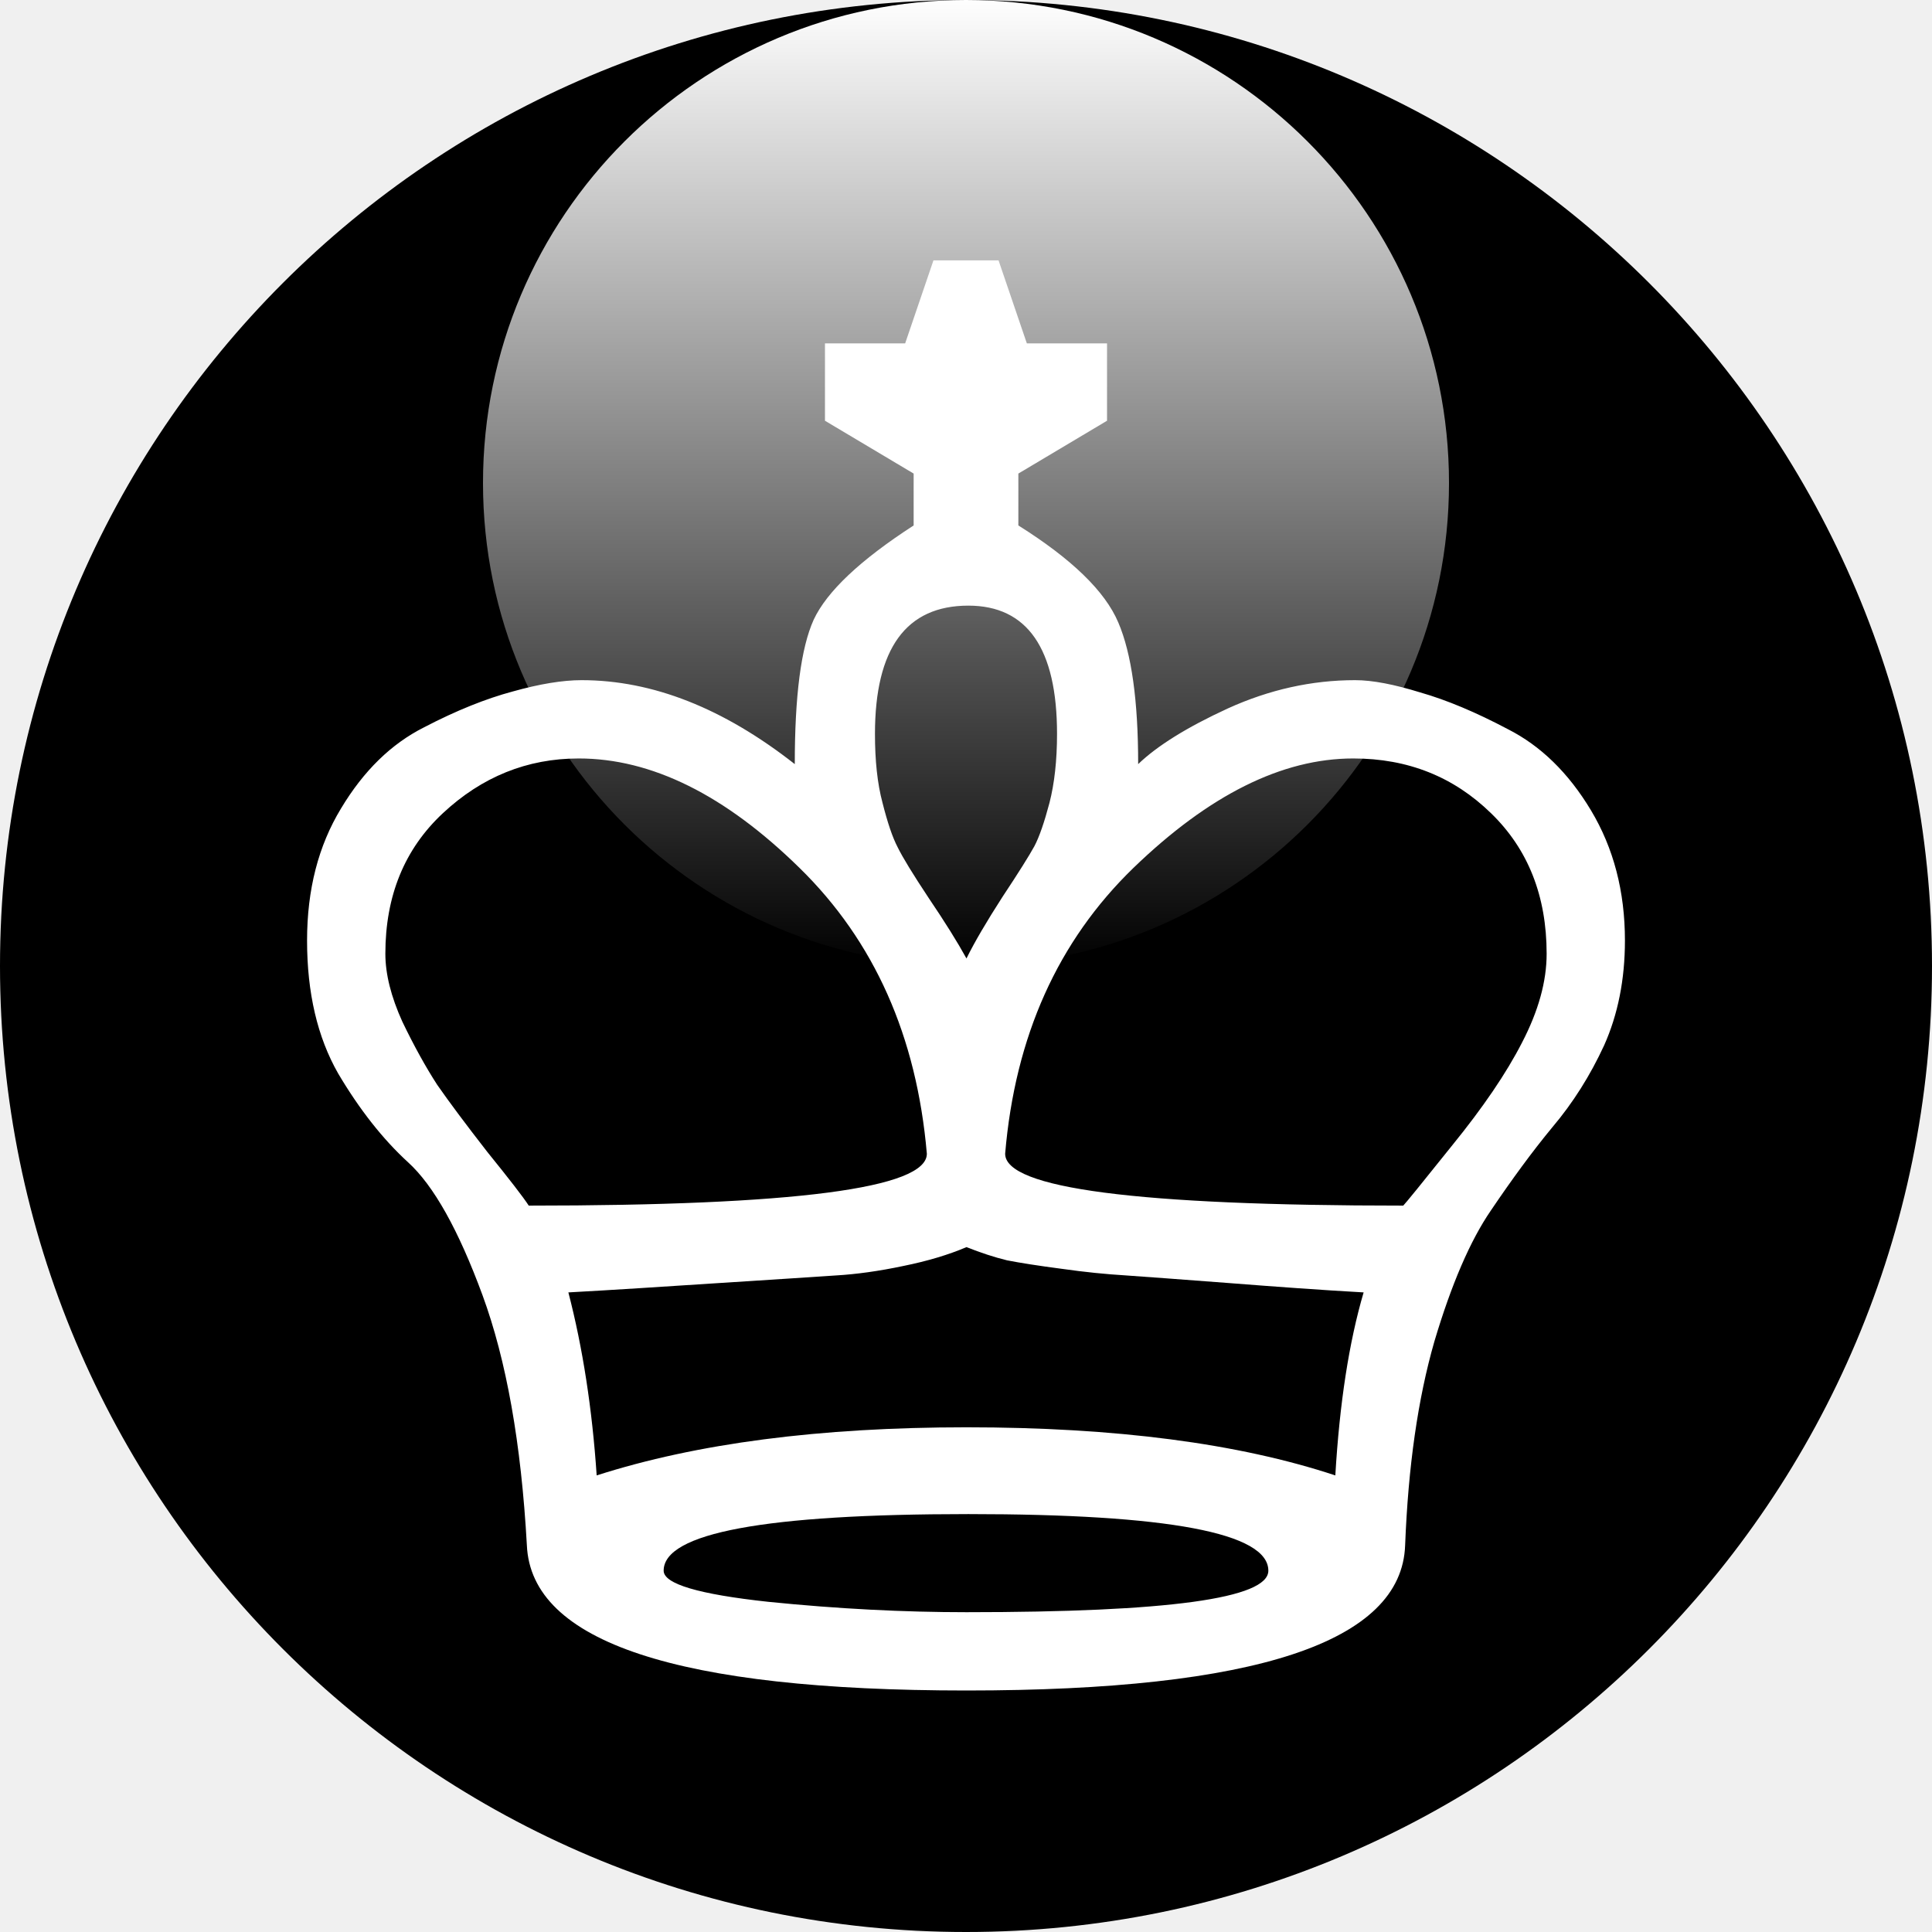
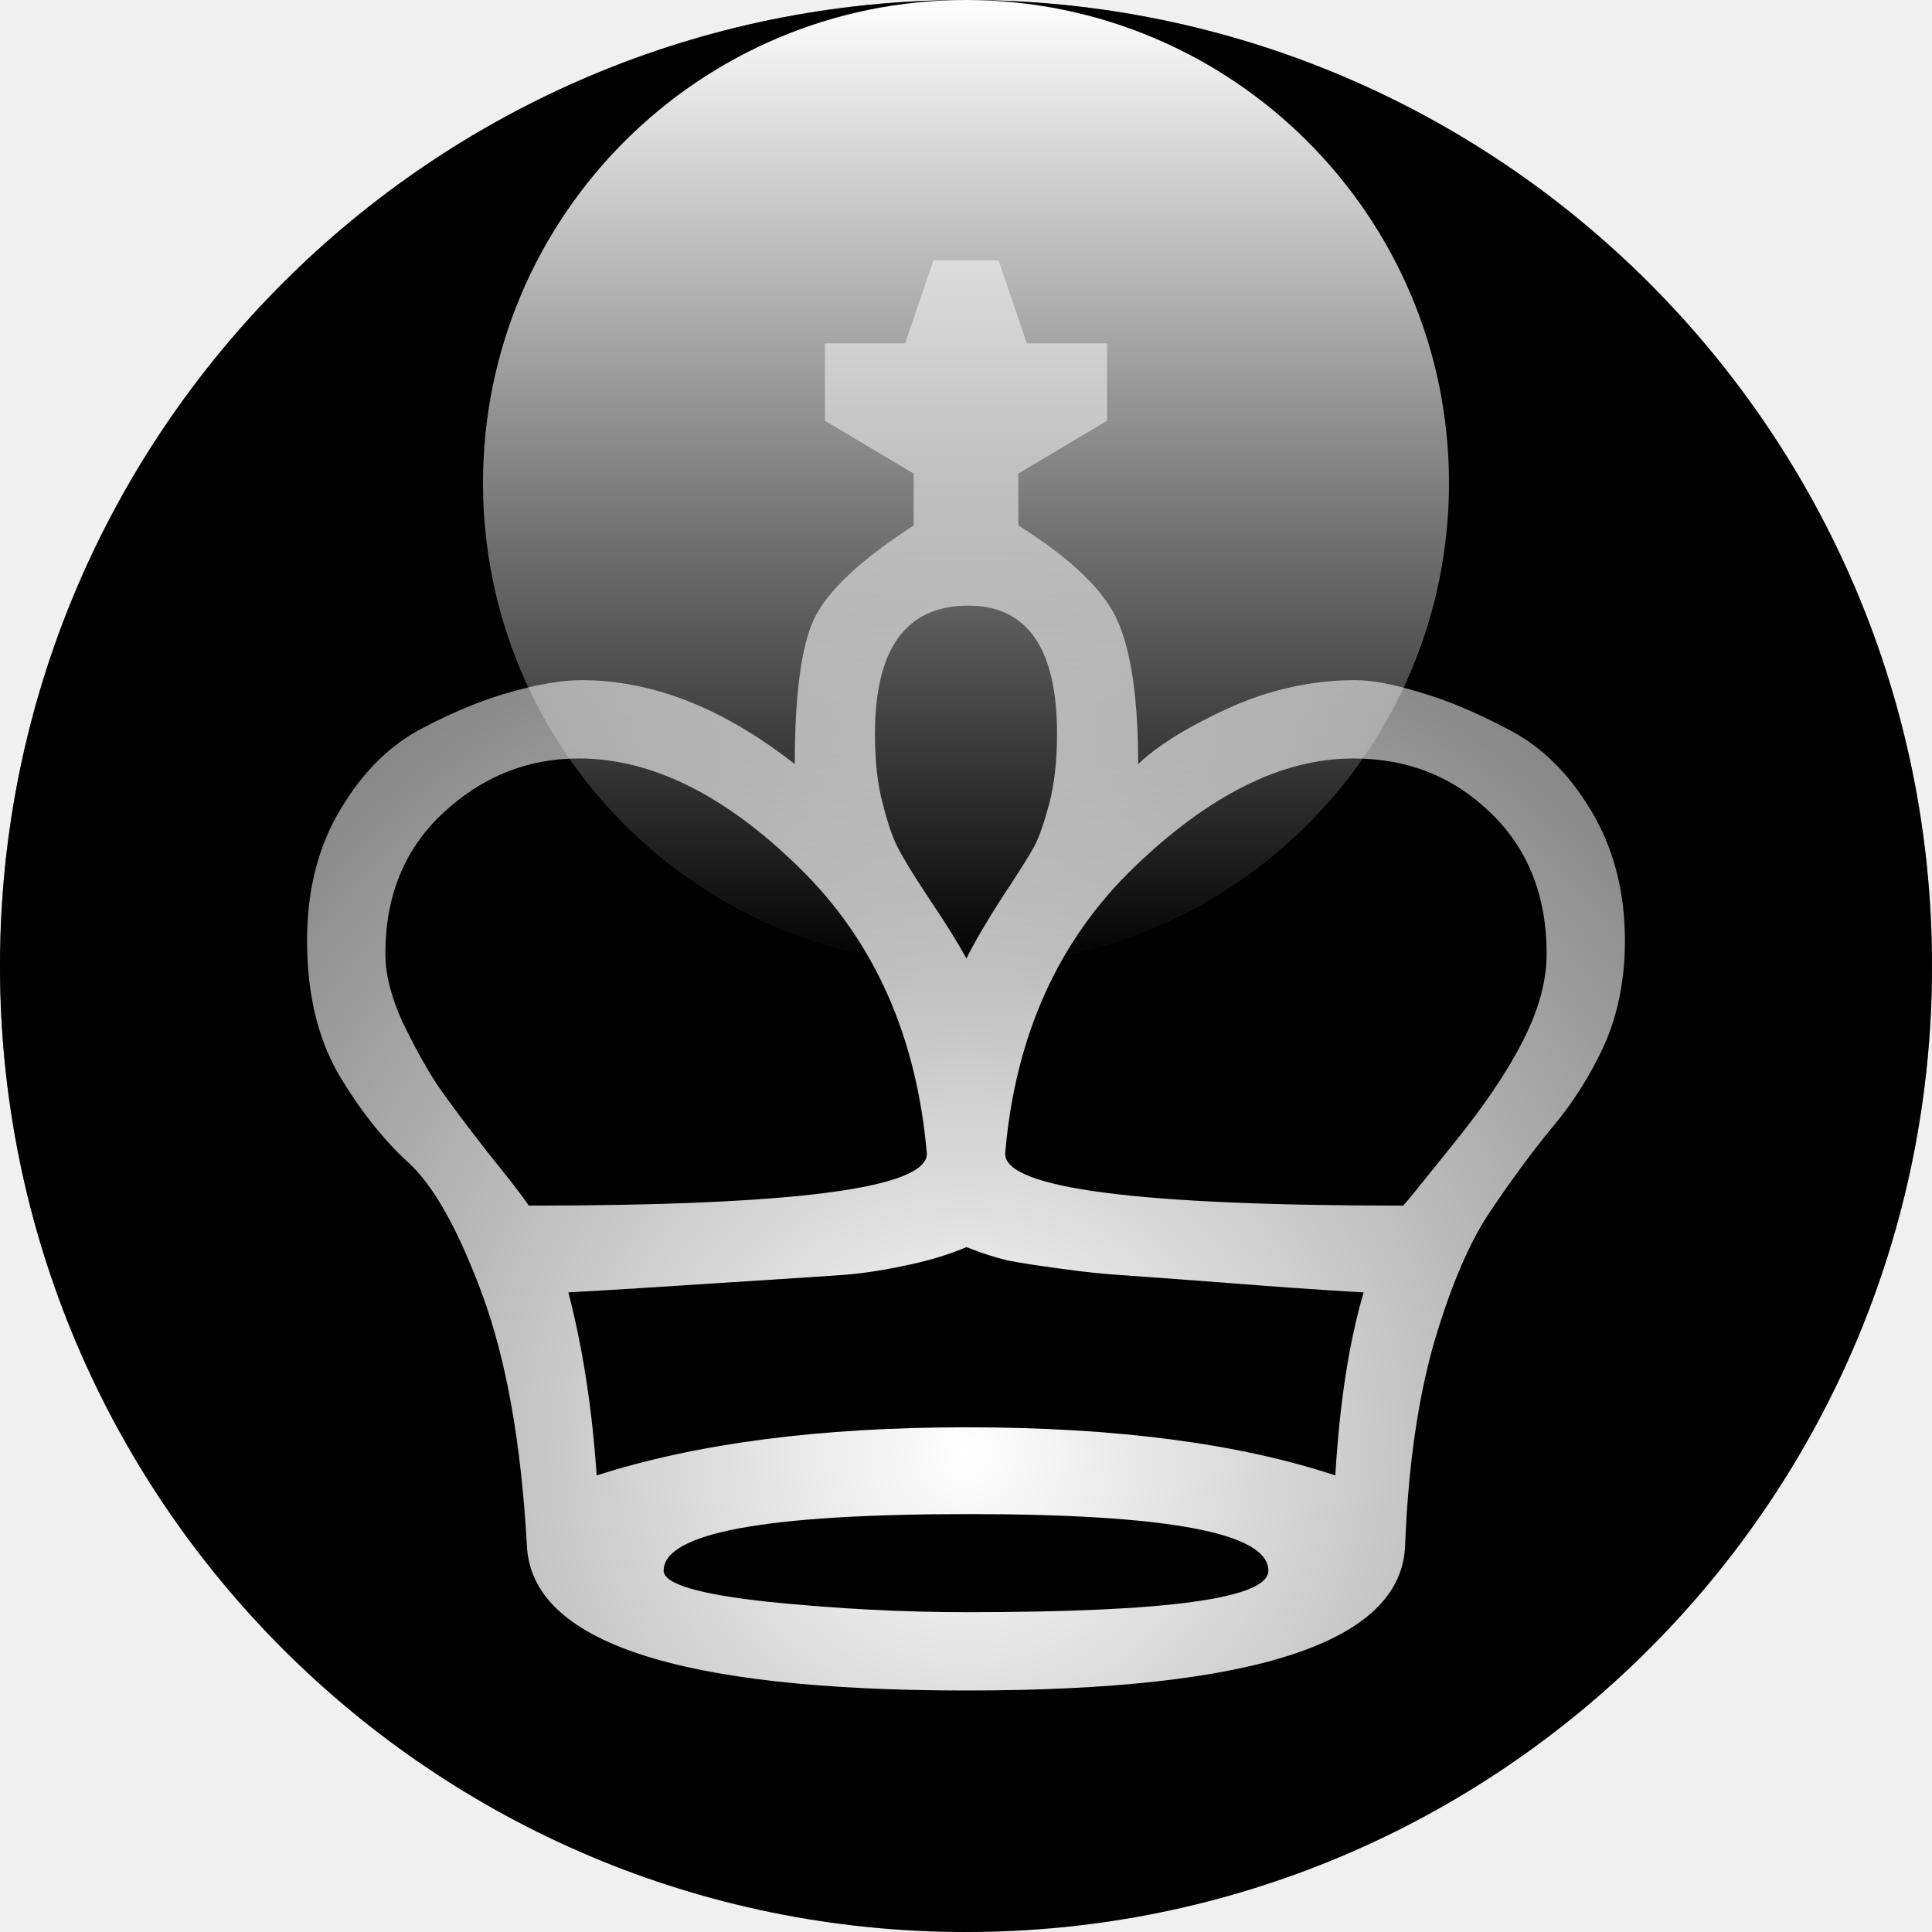
<svg xmlns="http://www.w3.org/2000/svg" height="32" width="32">
  <defs>
    <radialGradient cx="50%" cy="75%" id="glass-gradient">
-       <stop offset="0%" stop-color="#000000" />
-       <stop offset="100%" stop-color="#000000" />
+       <stop offset="0%" stop-color="#000000" stop-opacity="0" />
+       <stop offset="100%" stop-color="#000000" stop-opacity="0.5" />
    </radialGradient>
    <linearGradient id="highlight-gradient" x1="50%" x2="50%" y1="0%" y2="100%">
-       <stop offset="0%" stop-color="#FFFFFF" />
+       <stop offset="0%" stop-color="#FFFFFF" stop-opacity="1" />
      <stop offset="100%" stop-color="#FFFFFF" stop-opacity="0" />
    </linearGradient>
  </defs>
+   <circle cx="16" cy="16" fill="#000000" r="16" />
+   <text fill="#FFFFFF" font-family="FreeSerif" font-size="36" text-anchor="middle" x="16" y="28">♔</text>
  <circle cx="16" cy="16" fill="url(#glass-gradient)" r="16" />
  <circle cx="16" cy="8" fill="url(#highlight-gradient)" r="8" />
-   <text fill="#FFFFFF" font-family="FreeSerif" font-size="36" text-anchor="middle" x="16" y="28">♔</text>
</svg>
